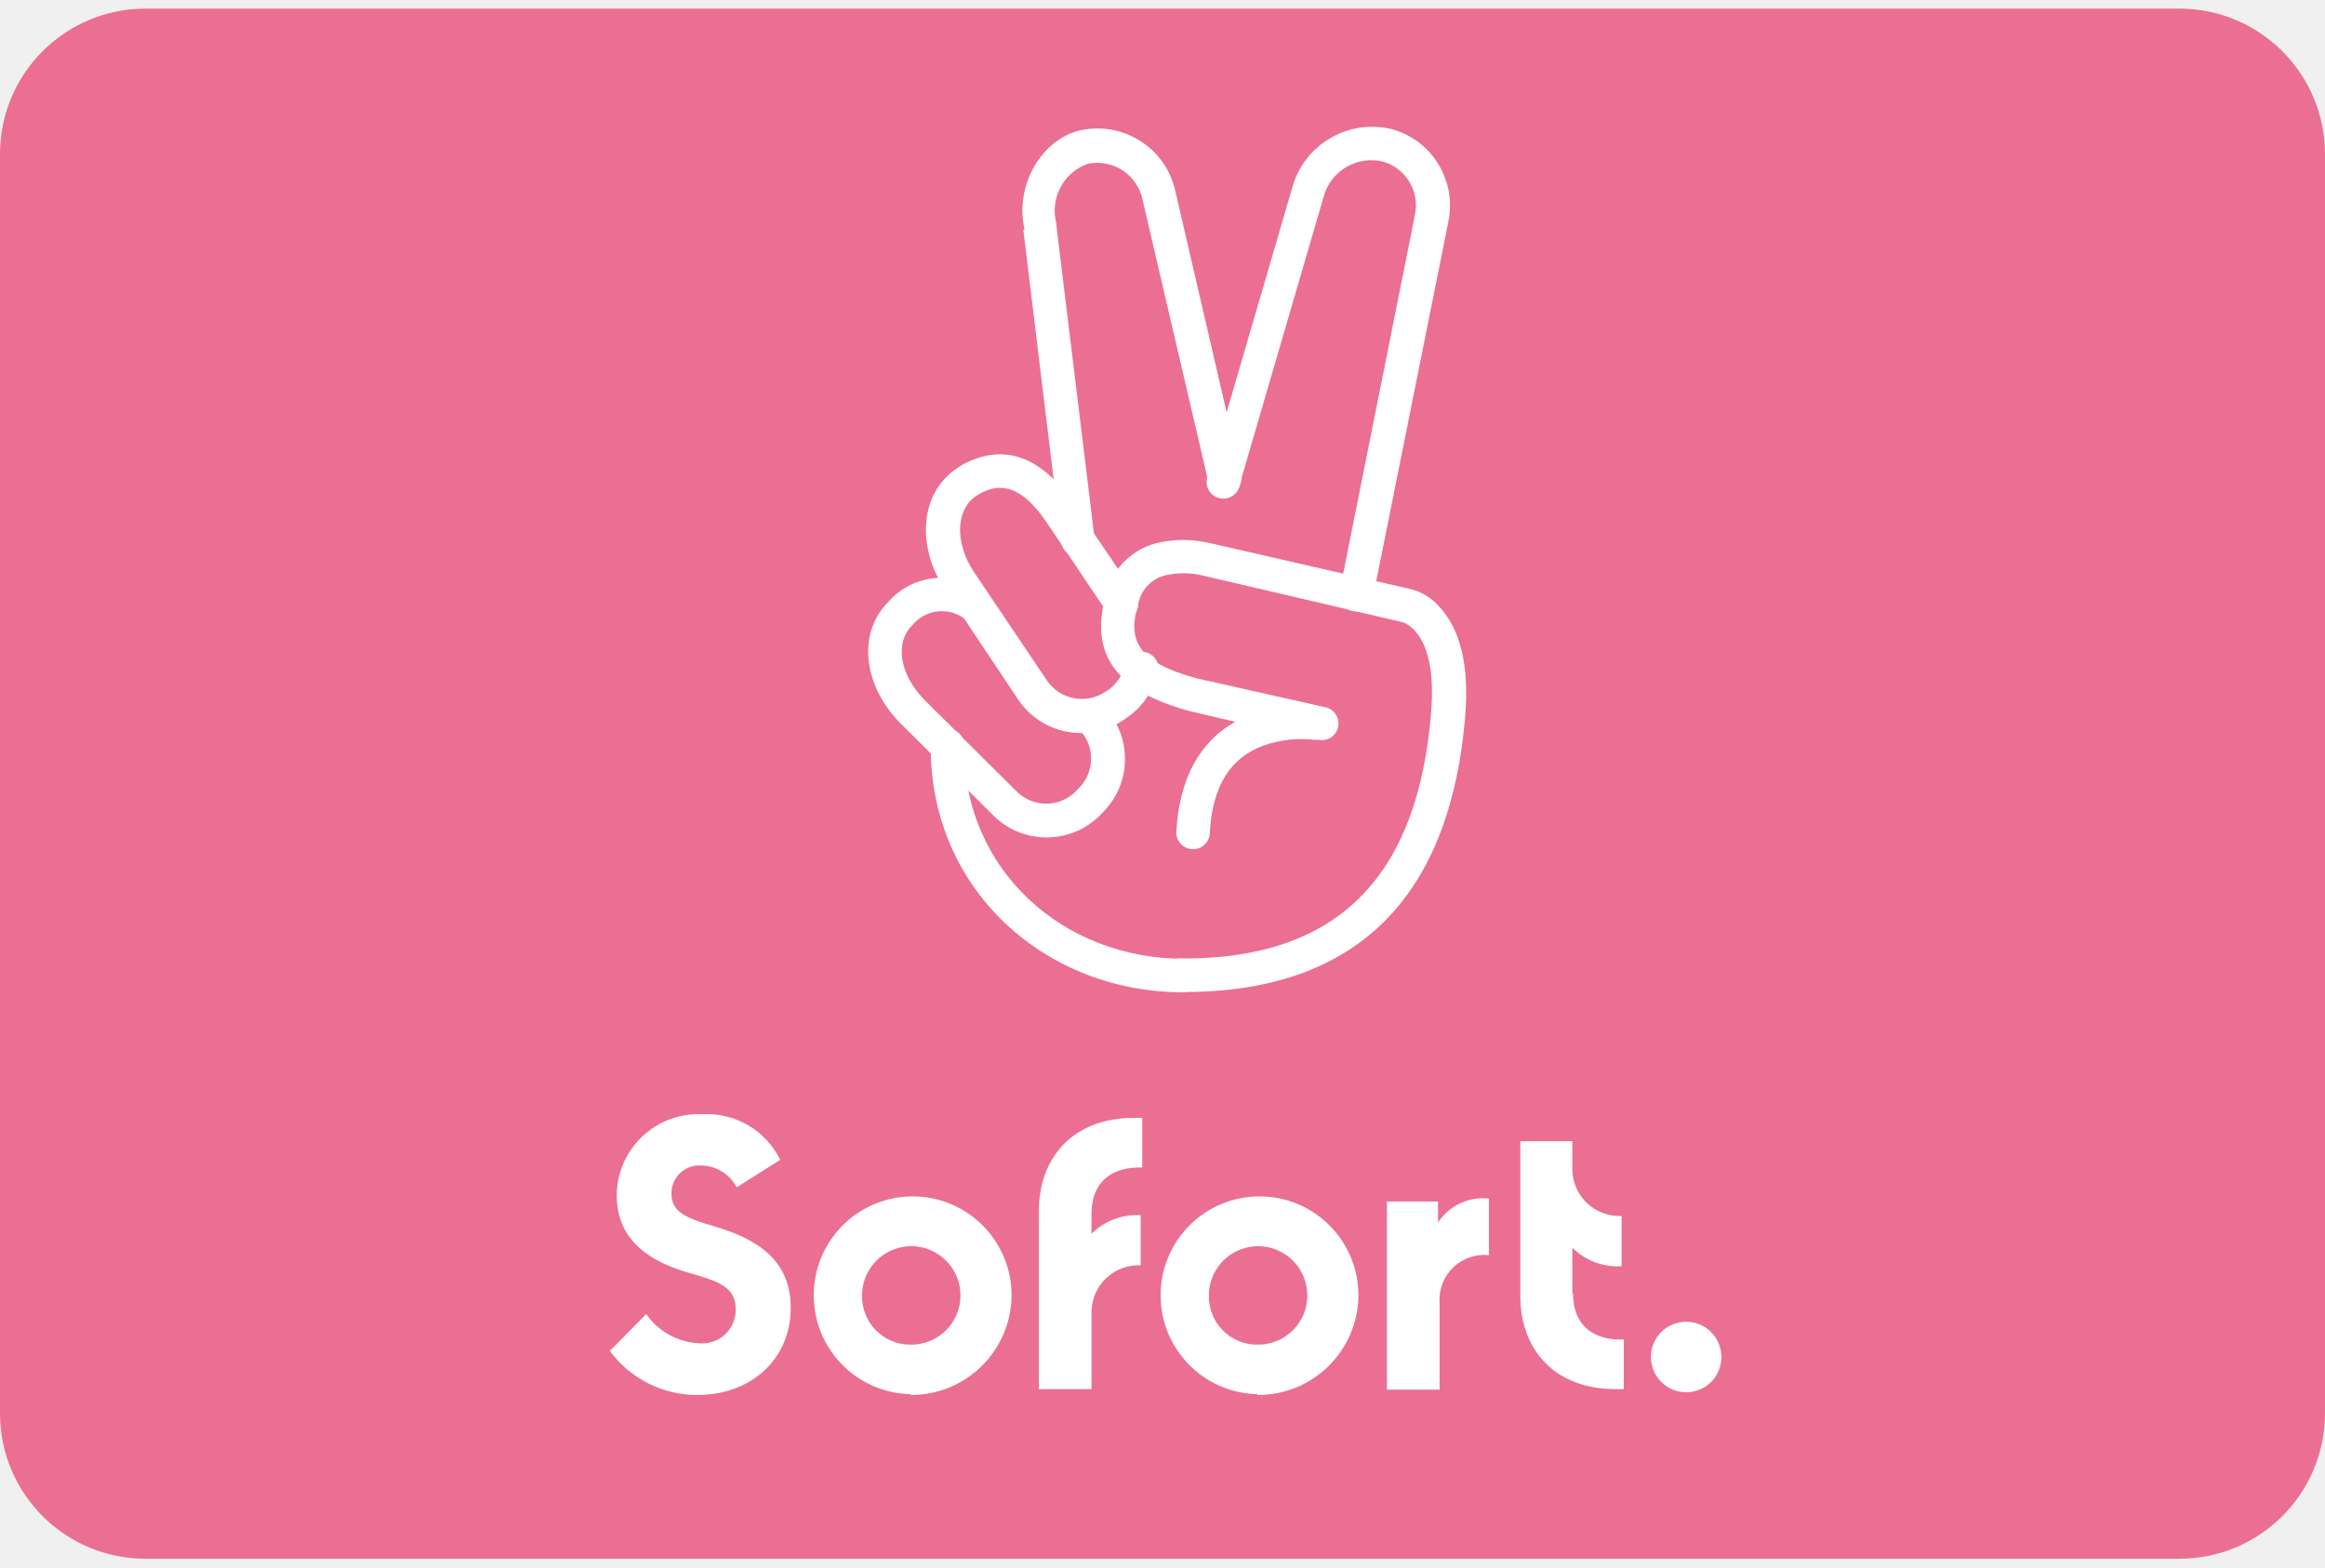
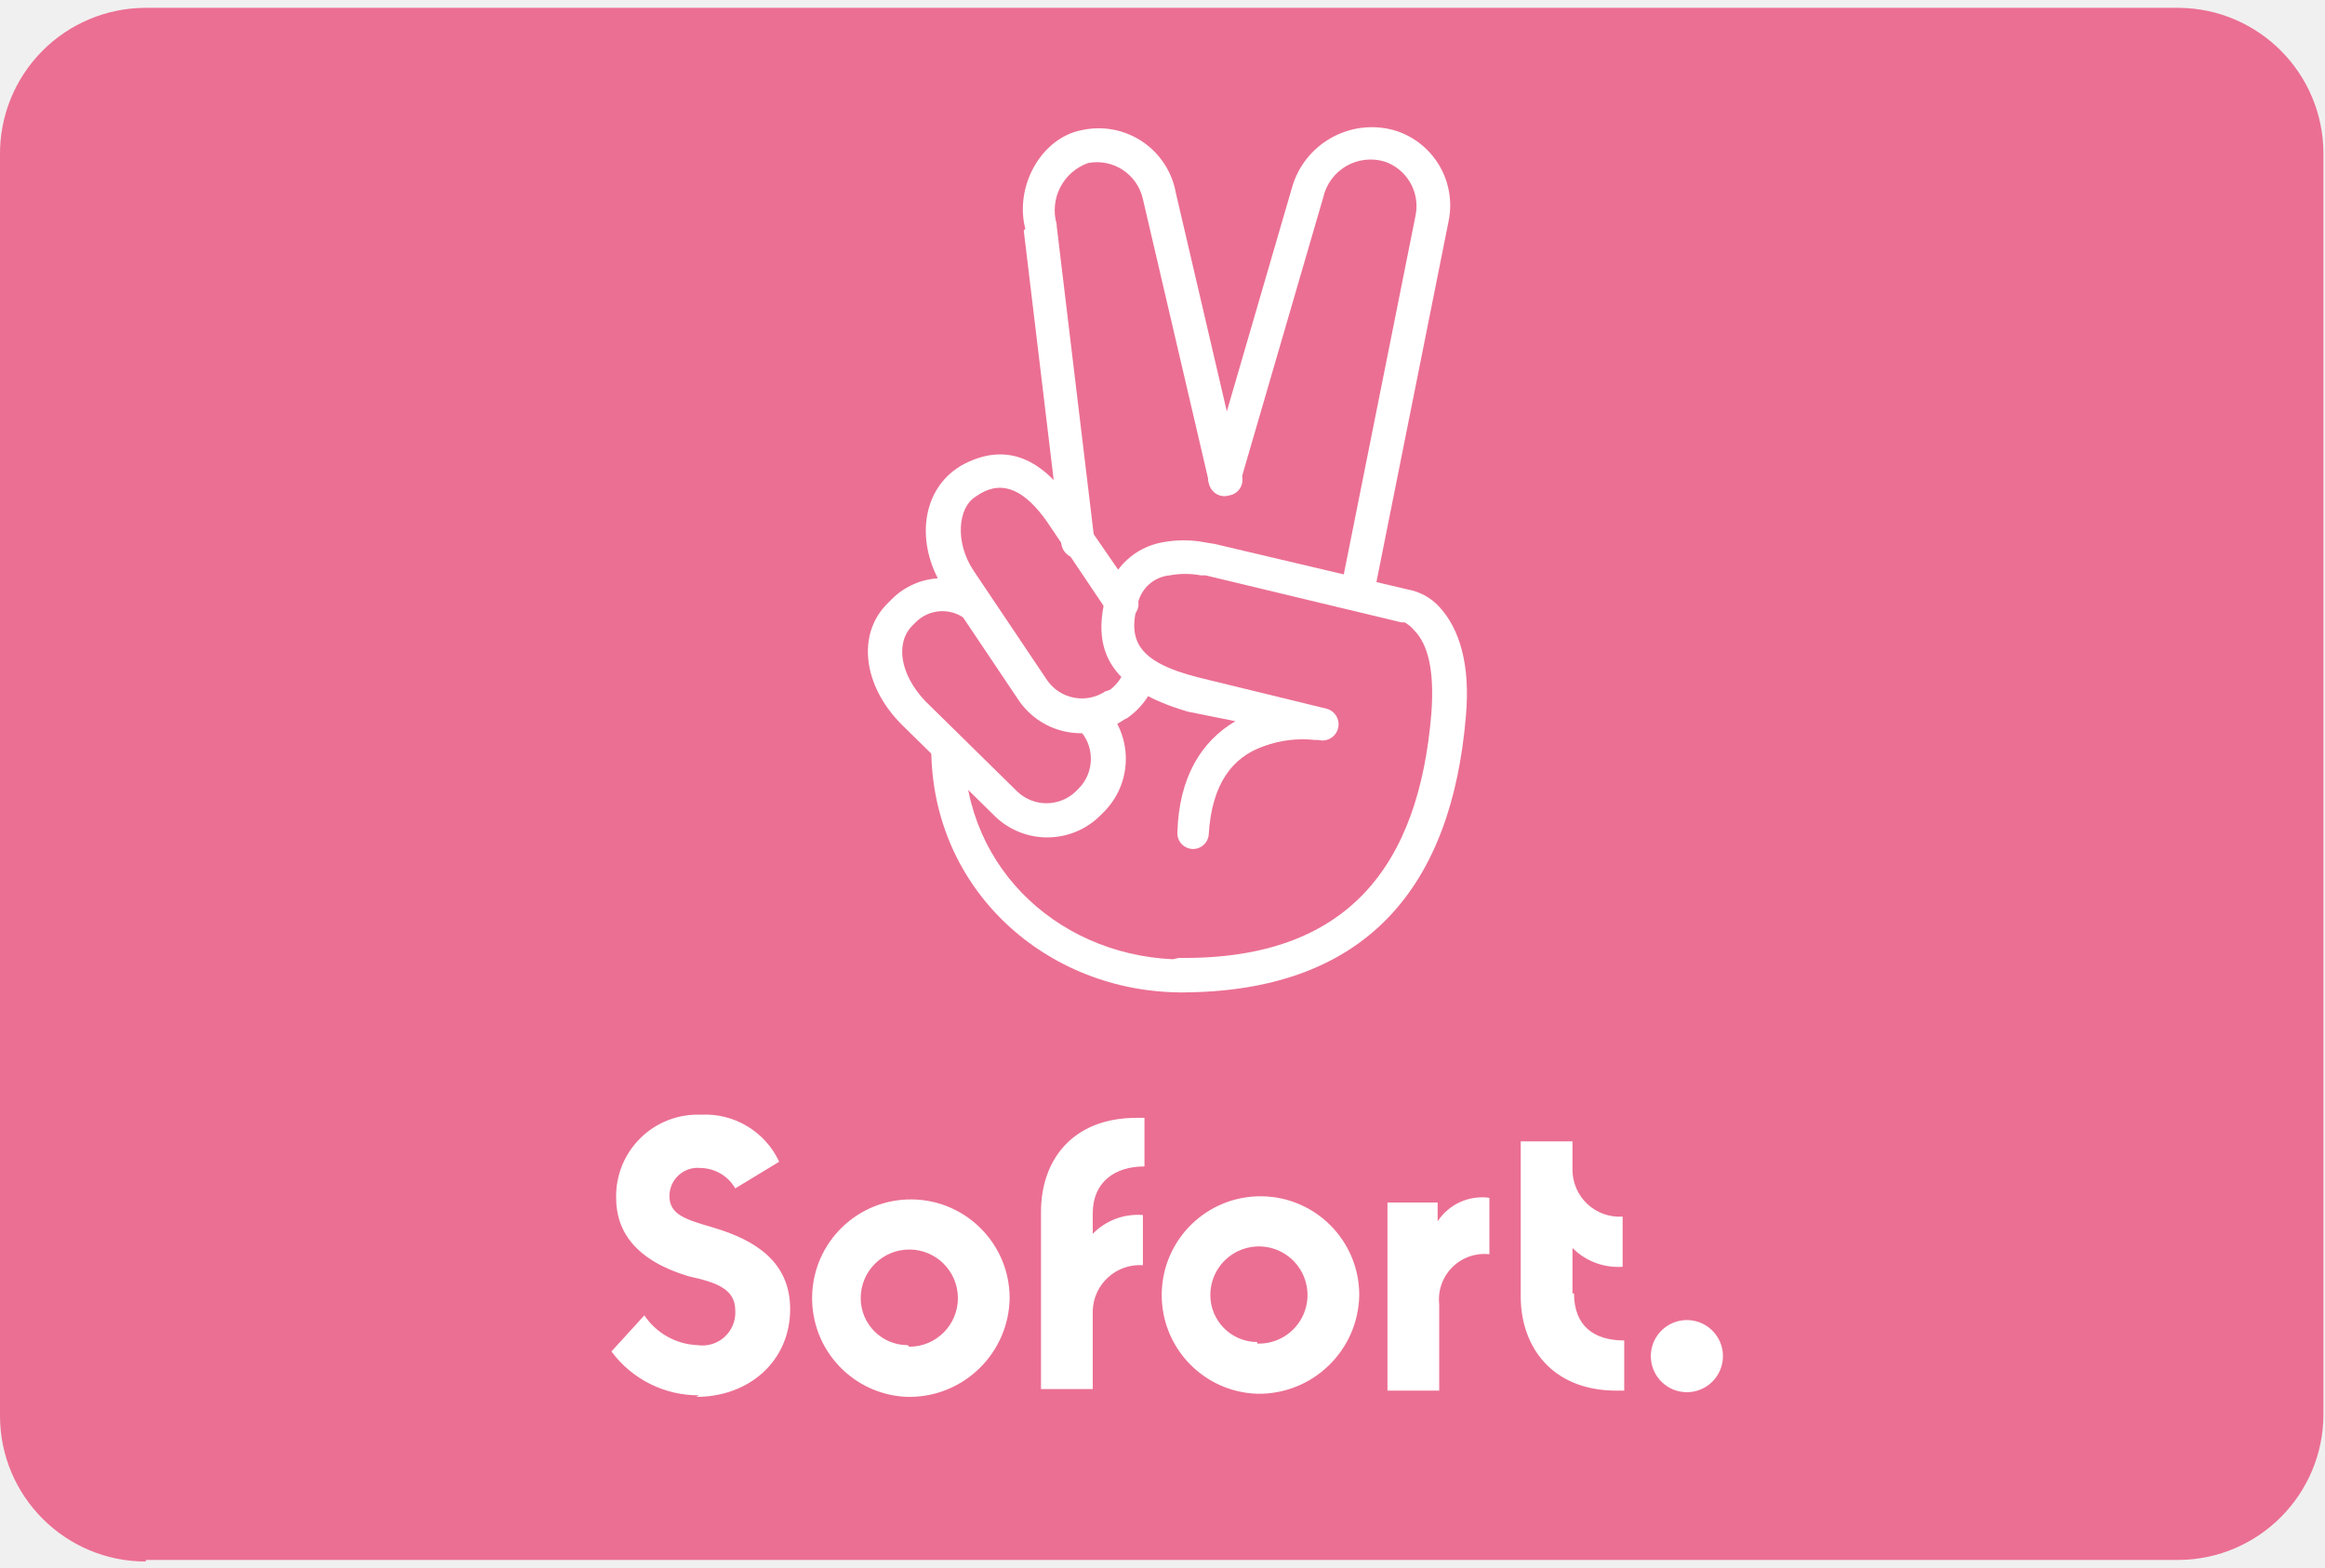
- <svg xmlns="http://www.w3.org/2000/svg" id="svg10908" viewBox="0 0 148.34 100">
+ <svg xmlns="http://www.w3.org/2000/svg" id="svg10908" viewBox="0 0 148.3 100">
+   <defs />
  <defs>
-     <style>.cls-1{fill:#eb6f93;}.cls-1,.cls-2{fill-rule:evenodd;}.cls-2{fill:#fff;}</style>
+     <style>.cls-2{fill-rule:evenodd;fill:#fff}</style>
  </defs>
  <g id="Page-1">
    <g id="Sofort">
-       <path id="Fill-1" class="cls-1" d="M9.27,99.45H139.06a9.29,9.29,0,0,0,9.28-9.28V9.83A9.29,9.29,0,0,0,139.06.55H9.27A9.28,9.28,0,0,0,0,9.83V90.17A9.28,9.28,0,0,0,9.27,99.45Z" />
-       <path id="Fill-3" class="cls-2" d="M107.58,88.83a2.25,2.25,0,1,0-2.25-2.25,2.26,2.26,0,0,0,2.25,2.25m-7.26-6.31V79.61a4.14,4.14,0,0,0,3.14,1.18V77.58a3,3,0,0,1-3.14-2.89V72.81H97V82.7c0,3.21,2,5.93,6.11,5.93h.49V85.46c-1.88.08-3.24-.86-3.24-2.94M91.75,78V76.66H88.49v12h3.36V83.17A2.86,2.86,0,0,1,95,80.08V76.47A3.43,3.43,0,0,0,91.75,78M80.22,85.79a3.14,3.14,0,1,0-3.09-3.14,3.07,3.07,0,0,0,3.09,3.14m0,3.16a6.31,6.31,0,1,1,6.45-6.3A6.4,6.4,0,0,1,80.22,89M72.88,74.49V71.32h-.49c-4.11,0-6.11,2.72-6.11,5.94V88.63h3.36v-5a3,3,0,0,1,3.14-2.9V77.53a4.09,4.09,0,0,0-3.14,1.19V77.43c0-2.08,1.36-3,3.24-2.94M58.11,85.79A3.14,3.14,0,1,0,55,82.65a3.07,3.07,0,0,0,3.09,3.14m0,3.16a6.31,6.31,0,1,1,6.45-6.3A6.4,6.4,0,0,1,58.11,89M44.52,89c3.36,0,5.93-2.25,5.93-5.56,0-3.07-2.18-4.4-4.85-5.19-1.7-.5-2.76-.87-2.76-2.08a1.78,1.78,0,0,1,1.9-1.81A2.6,2.6,0,0,1,47,75.75L49.78,74a5.19,5.19,0,0,0-4.94-2.91,5.21,5.21,0,0,0-5.49,5.21c0,2.23,1.34,4,4.65,4.92,1.8.52,2.94.87,2.94,2.3a2.14,2.14,0,0,1-2.37,2.18,4.35,4.35,0,0,1-3.34-1.86l-2.32,2.35A6.89,6.89,0,0,0,44.52,89" />
-       <path id="Fill-5" class="cls-2" d="M68.84,46.52a2.67,2.67,0,0,1,0,3.76l-.21.22a2.67,2.67,0,0,1-3.76,0L59,44.67C57.35,43,57.12,41,58.16,39.94l.2-.22a2.43,2.43,0,0,1,3.23-.21,1.06,1.06,0,1,0,1.32-1.67,4.57,4.57,0,0,0-6.09.4l-.2.22c-1.93,2-1.54,5.31.86,7.72l5.94,5.89a4.82,4.82,0,0,0,6.8-.09l.21-.22A4.8,4.8,0,0,0,70.34,45a1.07,1.07,0,1,0-1.5,1.52" />
-       <path id="Fill-7" class="cls-2" d="M65.29,14.65l2.43,20a1.07,1.07,0,0,0,2.12-.26l-2.44-20,0-.13a3.17,3.17,0,0,1,2-3.81,2.95,2.95,0,0,1,3.5,2.3L77.1,30.76a1.06,1.06,0,0,0,1.28.79,1.07,1.07,0,0,0,.8-1.28L75,12.24a5.09,5.09,0,0,0-6-3.94c-2.58.55-4.28,3.58-3.63,6.35" />
-       <path id="Fill-9" class="cls-2" d="M87.6,38.11l4.8-23.93a5.06,5.06,0,0,0-3.52-5.92A5.29,5.29,0,0,0,82.44,12L77.12,30.22a1.07,1.07,0,1,0,2,.6l5.32-18.23a3.15,3.15,0,0,1,3.83-2.27,2.91,2.91,0,0,1,2,3.42l-4.8,24a1.06,1.06,0,0,0,2.09.41" />
-       <path id="Fill-11" class="cls-2" d="M75.51,61.17c-7.61,0-14-5.58-14-13.51a1.07,1.07,0,1,0-2.13,0c0,9.18,7.37,15.65,16.1,15.65a1.07,1.07,0,0,0,0-2.14" />
-       <path id="Fill-13" class="cls-2" d="M71.75,42.52a2.69,2.69,0,0,1-1,1.47l-.23.15a2.69,2.69,0,0,1-3.72-.72l-4.67-6.94c-1.27-1.93-1.1-4,.12-4.81l.23-.15c1.57-.91,2.91-.22,4.28,1.78l3.9,5.81a1.08,1.08,0,0,0,1.49.29,1.06,1.06,0,0,0,.29-1.48L68.48,32.1c-1.93-2.81-4.32-4-7.18-2.39l-.29.2c-2.3,1.57-2.57,4.92-.7,7.75l4.67,7a4.83,4.83,0,0,0,6.68,1.29l.23-.16a4.75,4.75,0,0,0,1.91-2.66,1.06,1.06,0,1,0-2-.57" />
-       <path id="Fill-15" class="cls-2" d="M78.81,46.05c-2.21,1.24-3.59,3.57-3.76,7.1a1.07,1.07,0,0,0,2.13.1c.15-3.2,1.39-4.92,3.4-5.67a7.21,7.21,0,0,1,3.28-.38l.26,0a1.06,1.06,0,0,0,.43-2.08l-8.2-1.84c-3.85-1.05-4.43-2.47-3.71-4.84a2.33,2.33,0,0,1,1.88-1.77,5.43,5.43,0,0,1,2,0l.39.09,12.46,2.91a.9.9,0,0,1,.24.07,2.15,2.15,0,0,1,.63.47c.84.89,1.3,2.57,1.06,5.34-.81,9.68-5.32,15.7-16,15.6a1.07,1.07,0,0,0,0,2.14c12,.1,17.29-6.89,18.18-17.56.28-3.33-.34-5.6-1.63-7a3.57,3.57,0,0,0-2-1.18L77.46,34.71l-.56-.12a7.34,7.34,0,0,0-2.84,0,4.46,4.46,0,0,0-3.47,3.24c-1,3.42.07,6.11,5.24,7.52Z" />
+       <path id="Fill-1" fill="#eb6f93" fill-rule="evenodd" d="M9.3 99.5H139a9.3 9.3 0 009.2-9.3V9.8a9.3 9.3 0 00-9.2-9.3H9.3A9.3 9.3 0 000 9.9v80.4a9.3 9.3 0 009.3 9.3z" />
+       <path id="Fill-3" d="M107.6 88.8a2.3 2.3 0 10-2.3-2.2 2.3 2.3 0 002.3 2.2m-7.3-6.3v-2.9a4.1 4.1 0 003.2 1.2v-3.2a3 3 0 01-3.2-3v-1.8H97v9.9c0 3.2 2 6 6.1 6h.5v-3.2c-1.9 0-3.2-.9-3.2-3M91.7 78v-1.3h-3.2v12h3.3v-5.5A2.9 2.9 0 0195 80v-3.6a3.4 3.4 0 00-3.3 1.5m-11.5 7.8a3.1 3.1 0 10-3-3.1 3 3 0 003 3m0 3.3a6.3 6.3 0 116.5-6.3 6.4 6.4 0 01-6.5 6.3M73 74.5v-3.2h-.5c-4.1 0-6.1 2.7-6.1 6v11.3h3.3v-5a3 3 0 013.2-2.9v-3.2a4 4 0 00-3.2 1.2v-1.3c0-2 1.4-3 3.3-3M58 85.9a3.1 3.1 0 10-3.1-3.1 3 3 0 003 3m0 3.3a6.3 6.3 0 116.5-6.3 6.4 6.4 0 01-6.4 6.3m-13.6 0c3.4 0 6-2.3 6-5.6 0-3-2.2-4.4-4.9-5.2-1.7-.5-2.8-.8-2.8-2a1.8 1.8 0 012-1.8 2.6 2.6 0 012.2 1.3l2.8-1.7a5.2 5.2 0 00-5-3 5.2 5.2 0 00-5.4 5.3c0 2.2 1.3 4 4.6 5 1.8.4 3 .8 3 2.2a2.1 2.1 0 01-2.4 2.2 4.3 4.3 0 01-3.4-1.9L39 86.2a6.9 6.9 0 005.6 2.8" class="cls-2" />
+       <path id="Fill-5" d="M68.8 46.5a2.7 2.7 0 010 3.8l-.2.2a2.7 2.7 0 01-3.7 0L59 44.7c-1.6-1.7-1.9-3.7-.8-4.8l.2-.2a2.4 2.4 0 013.2-.2 1 1 0 101.3-1.7 4.6 4.6 0 00-6 .4l-.3.3c-2 2-1.5 5.3.9 7.7l6 5.9a4.8 4.8 0 006.7-.1l.2-.2a4.8 4.8 0 000-6.8 1 1 0 10-1.6 1.5" class="cls-2" />
+       <path id="Fill-7" d="M65.3 14.7l2.4 20a1 1 0 002.1-.3l-2.4-20v-.1a3.2 3.2 0 012-3.9 3 3 0 013.5 2.3l4.2 18a1 1 0 001.3.9 1 1 0 00.8-1.3l-4.2-18a5 5 0 00-6-4c-2.6.5-4.3 3.6-3.6 6.3" class="cls-2" />
+       <path id="Fill-9" d="M87.6 38.1l4.8-24a5 5 0 00-3.5-5.8 5.3 5.3 0 00-6.5 3.7l-5.3 18.2a1 1 0 102 .6l5.3-18.2a3.1 3.1 0 013.9-2.3 3 3 0 012 3.4l-4.8 24a1 1 0 002 .4" class="cls-2" />
+       <path id="Fill-11" d="M75.5 61.2c-7.6 0-14-5.6-14-13.5a1 1 0 10-2.1 0c0 9.1 7.4 15.6 16 15.6a1 1 0 000-2.1" class="cls-2" />
+       <path id="Fill-13" d="M71.8 42.5a2.7 2.7 0 01-1 1.5l-.3.1a2.7 2.7 0 01-3.7-.7l-4.7-7c-1.2-1.8-1-4 .1-4.7l.3-.2c1.5-.9 2.9-.2 4.3 1.8l3.9 5.8a1 1 0 001.4.3 1 1 0 00.3-1.5l-4-5.8c-1.9-2.8-4.2-4-7.1-2.4l-.3.2c-2.3 1.6-2.6 5-.7 7.8l4.7 7a4.8 4.8 0 006.7 1.2l.2-.1a4.8 4.8 0 001.9-2.7 1 1 0 10-2-.5" class="cls-2" />
+       <path id="Fill-15" d="M78.8 46c-2.2 1.3-3.6 3.6-3.7 7.1a1 1 0 002 .1c.2-3.2 1.5-4.9 3.5-5.6a7.2 7.2 0 013.3-.4h.2a1 1 0 00.5-2l-8.2-2c-3.9-1-4.5-2.4-3.8-4.8a2.3 2.3 0 012-1.7 5.4 5.4 0 012 0h.3l12.5 3a.9.9 0 01.2 0 2.1 2.1 0 01.6.5c.9.9 1.3 2.6 1.1 5.3-.8 9.7-5.3 15.7-16 15.6a1 1 0 000 2.2c12 0 17.3-6.9 18.2-17.6.3-3.3-.4-5.6-1.7-7a3.6 3.6 0 00-2-1.1l-12.3-2.9-.6-.1a7.3 7.3 0 00-2.8 0 4.5 4.5 0 00-3.5 3.2c-1 3.5 0 6.1 5.2 7.6z" class="cls-2" />
    </g>
  </g>
</svg>
